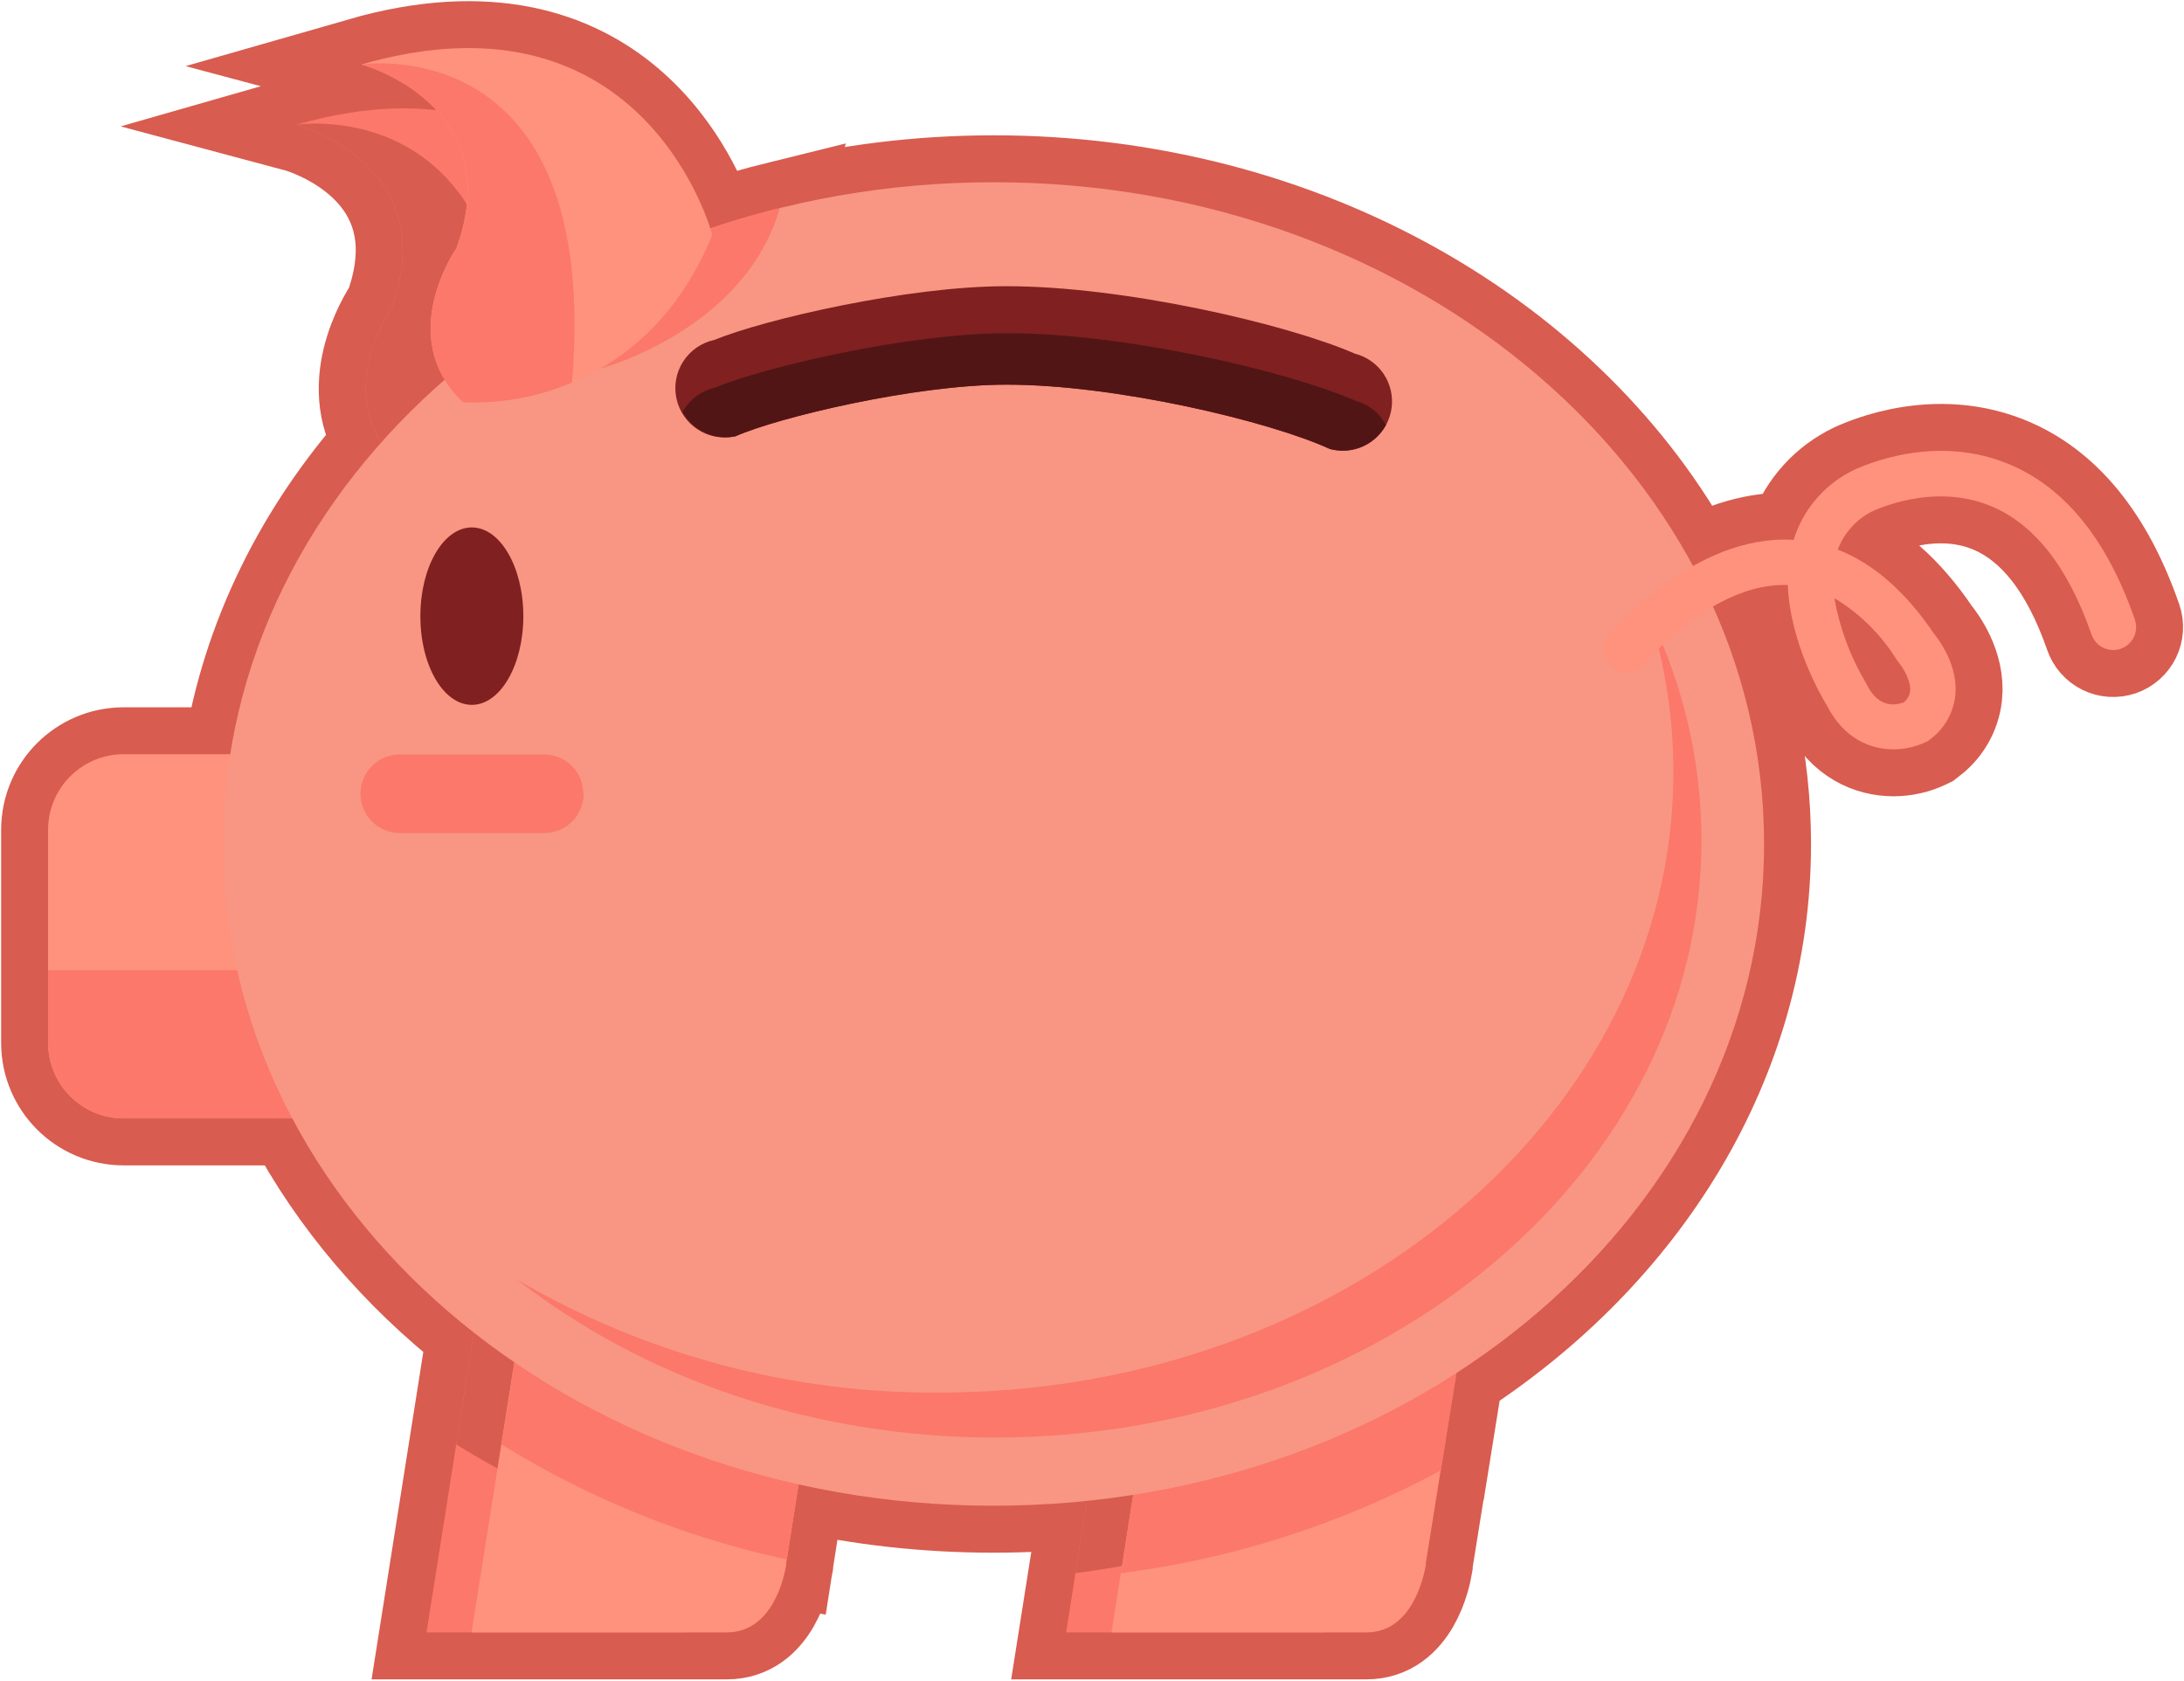
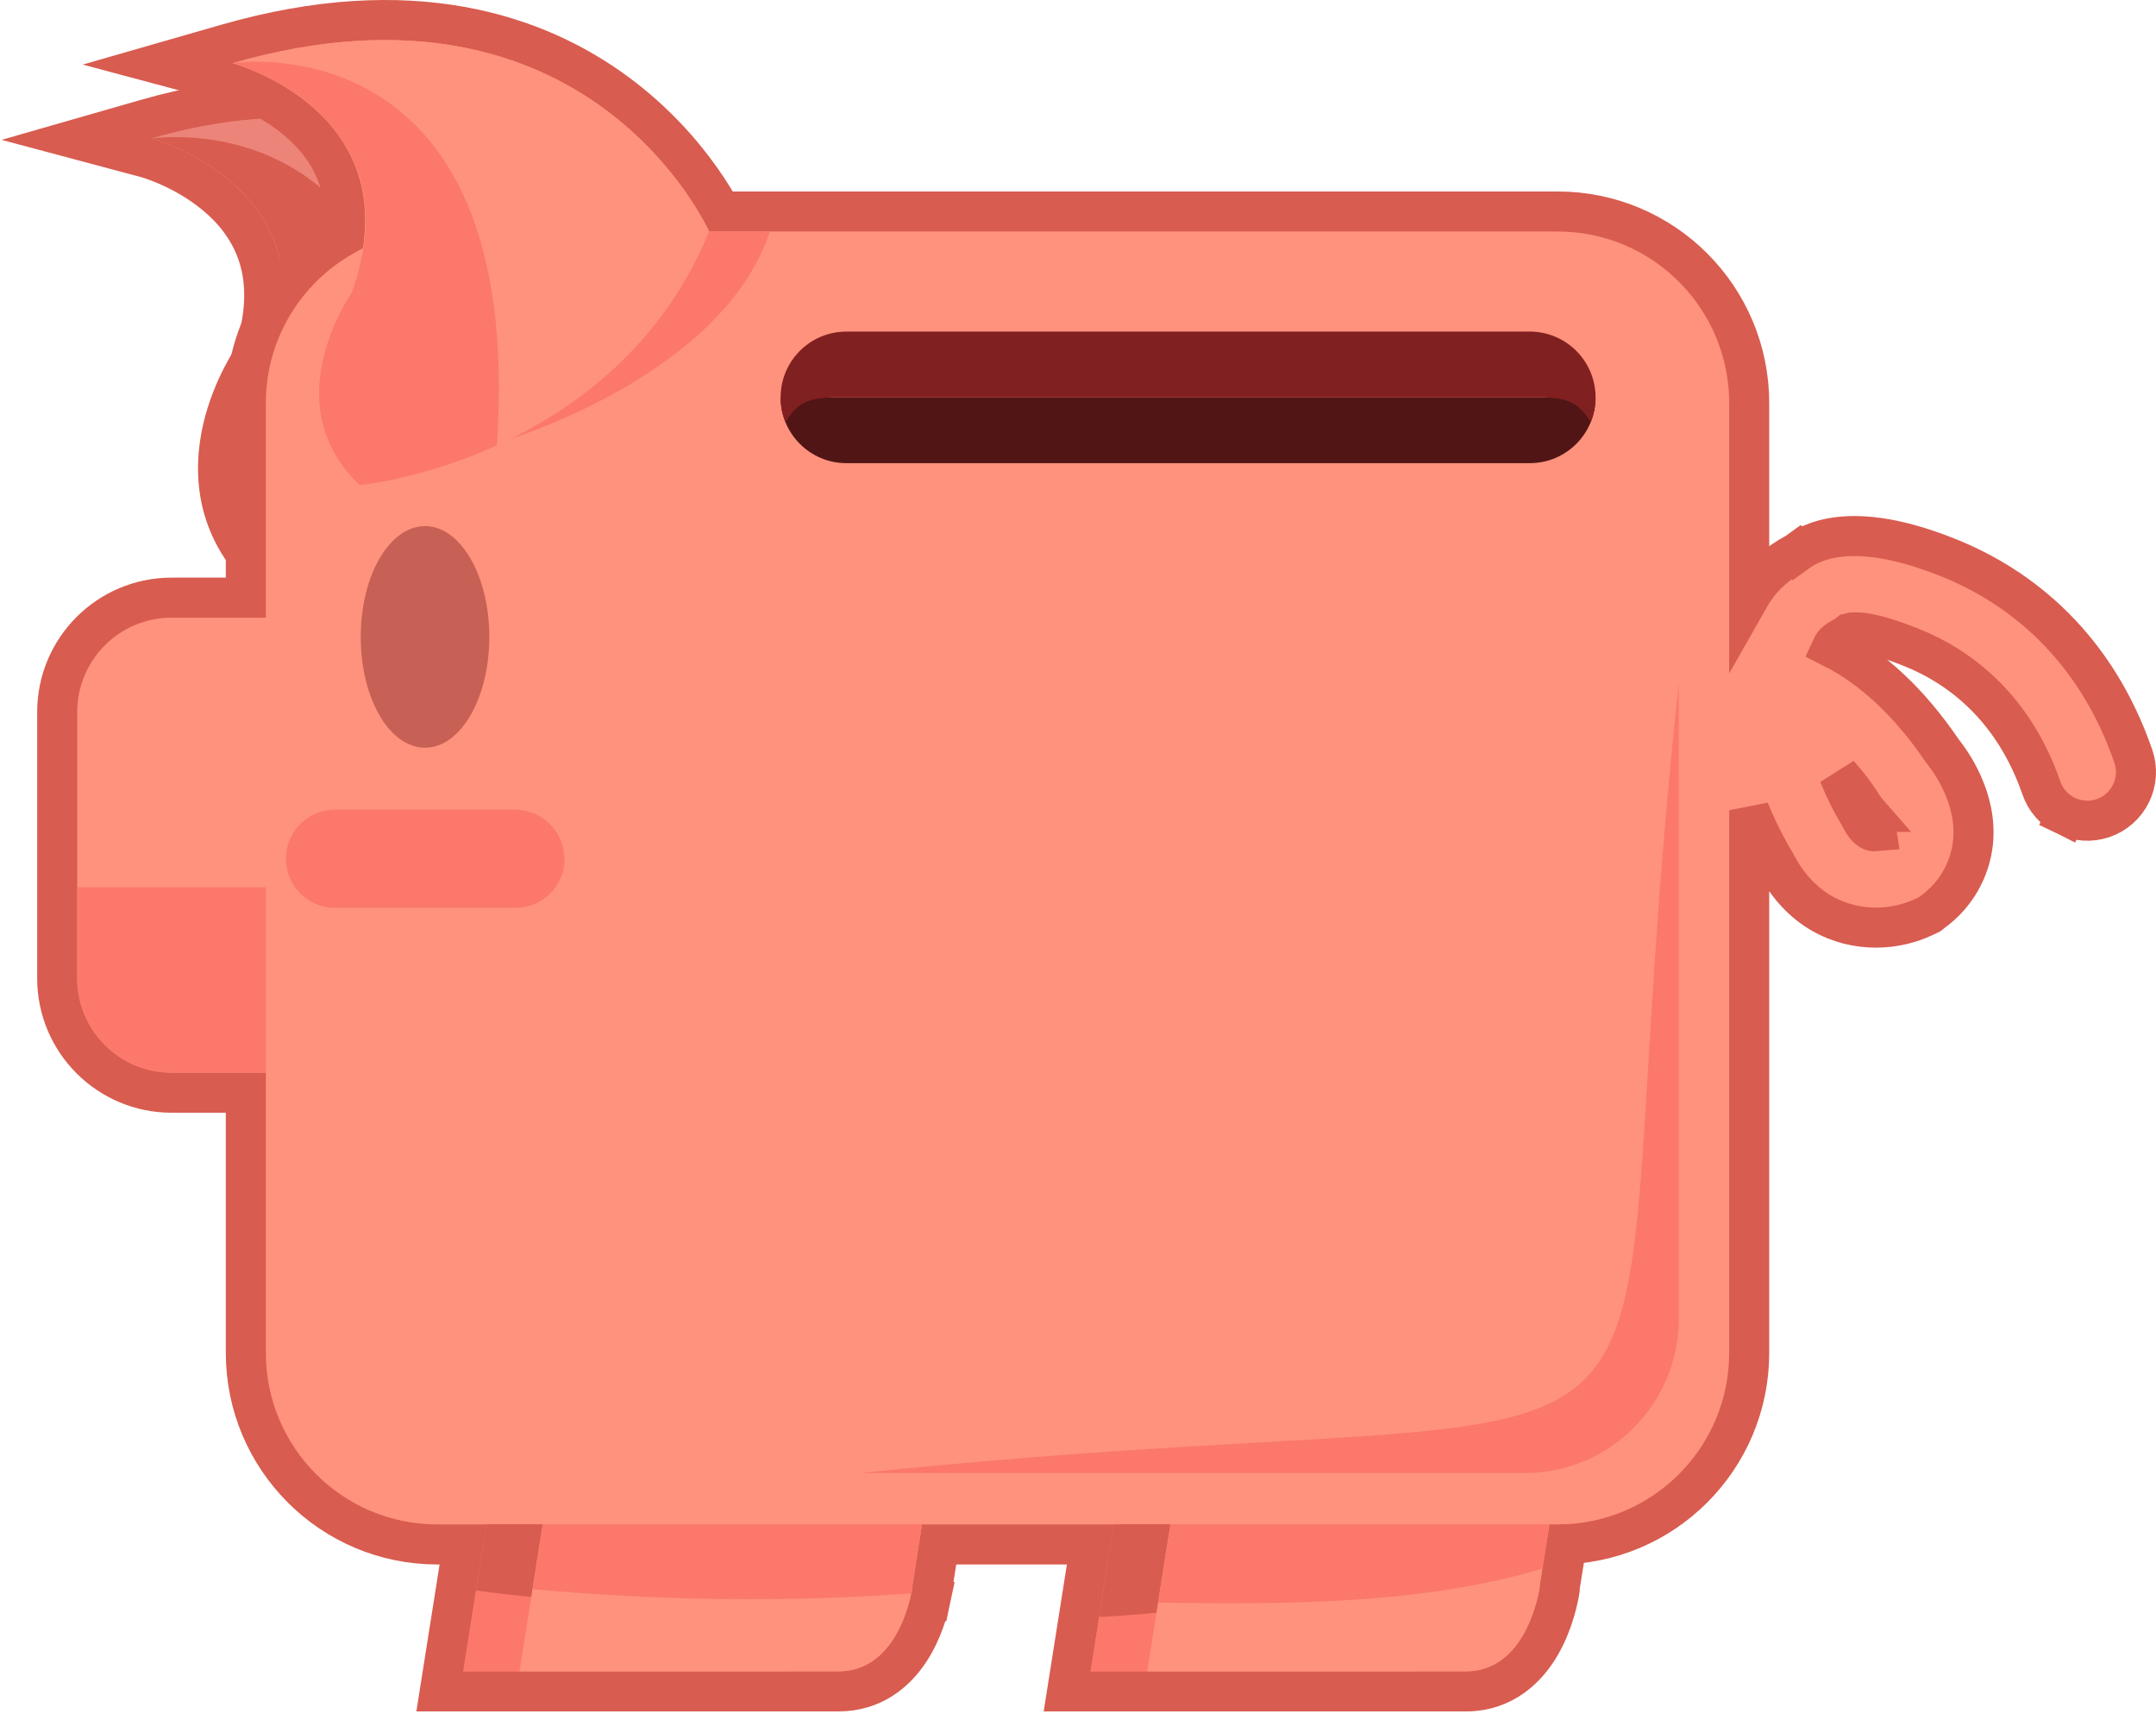
- <svg xmlns="http://www.w3.org/2000/svg" width="954" height="734" viewBox="0 0 954 734" fill="none">
-   <path fill-rule="evenodd" clip-rule="evenodd" d="M340.62 90.859C330.376 93.381 320.252 96.343 310.277 99.735C304.633 82.47 270.296 -4.136 157.843 28.156C157.843 28.156 176.967 33.262 190.661 48.143C173.435 46.147 153.198 47.67 129.486 54.48C129.486 54.48 175.884 66.868 175.892 109.267C175.89 116.767 174.439 125.208 171.026 134.686C171.026 134.686 150.183 164.3 165.119 190.901C165.559 191.686 166.031 192.468 166.535 193.247C131.959 232.078 108.586 278.656 100.564 329.419H54.026C35.786 329.419 21 344.201 21 362.435V455.478C21 473.712 35.786 488.494 54.026 488.494H127.668C146.604 524.162 173.734 555.941 206.996 582.056L186.303 712.983H317.447C337.702 713.017 342.646 688.204 343.401 683.673V682.884L343.678 681.127L343.71 681.134L348.854 648.348C376.024 654.424 404.535 657.659 433.932 657.659C447.753 657.659 461.378 656.944 474.762 655.555L469.773 687.105L469.778 687.105L465.688 712.983H596.832C617.053 713.017 622.031 688.204 622.786 683.673V682.884L629.301 642.274L629.412 642.214L636.239 599.677C717.828 546.939 770.581 463.085 770.581 368.647C770.581 332.087 762.681 297.111 748.268 264.912C757.897 259.33 769.18 255.096 780.949 255.493C781.841 280.856 795.848 304.64 798.114 308.312C805.392 322.555 816.893 327.291 827.192 327.291C832.051 327.276 836.846 326.186 841.234 324.1L842.161 323.653L842.95 323.036C846.051 320.783 848.646 317.905 850.567 314.589C852.489 311.273 853.695 307.592 854.108 303.782C855.447 290.74 847.001 279.483 844.735 276.703C832.308 258.342 818.266 246.09 802.749 240.049C805.453 233.001 810.609 227.164 817.271 223.61C819.262 222.649 844.152 210.843 868.973 220.761C888.336 228.483 903.304 247.462 913.603 277.149C914.029 278.393 914.696 279.541 915.566 280.527C916.436 281.514 917.491 282.319 918.672 282.898C919.854 283.476 921.137 283.816 922.45 283.899C923.762 283.981 925.078 283.805 926.323 283.379C927.567 282.953 928.715 282.286 929.702 281.416C930.688 280.547 931.494 279.492 932.073 278.311C932.651 277.13 932.991 275.847 933.074 274.535C933.157 273.223 932.98 271.907 932.554 270.663C920.263 235.141 901.347 212.113 876.285 202.228C841.989 188.637 809.512 205.386 808.139 206.106L807.864 206.278C796.176 212.517 787.419 223.109 783.489 235.759H782.871C766.838 234.947 751.956 240.221 739.545 247.216C686.149 148.249 569.495 79.602 434.104 79.602C401.663 79.602 370.293 83.543 340.609 90.898L340.62 90.859ZM801.272 261.259C803.591 274.305 808.242 286.826 815.005 298.222L815.485 299.08C820.395 308.896 827.33 308.347 831.587 306.768C832.355 306.177 832.997 305.439 833.475 304.596C833.952 303.753 834.256 302.822 834.367 301.86C834.882 296.884 830.419 290.534 829.286 289.23L828.565 288.269C821.748 277.223 812.391 267.963 801.272 261.259Z" fill="black" stroke="#D85C4F" stroke-width="41" stroke-miterlimit="10" />
-   <path d="M282.773 128.946C282.773 128.946 254.141 18.675 129.486 54.471C129.486 54.471 193.753 71.631 171.026 134.677C171.026 134.677 143.802 173.356 173.876 202.014C173.876 202.014 249.816 209.187 282.773 128.946Z" fill="#FB786A" />
-   <path d="M171.026 134.677C171.026 134.677 143.802 173.356 173.876 202.014C190.192 202.727 206.461 199.783 221.493 193.399C234.47 38.169 129.486 54.471 129.486 54.471C129.486 54.471 193.753 71.562 171.026 134.677Z" fill="#D85C4F" />
-   <path d="M323.592 683.665V682.875L334.853 611.318L210.712 558.533L186.303 712.974H297.638C317.859 713.009 322.837 688.195 323.592 683.665Z" fill="#FB786A" />
-   <path d="M199.28 630.88C237.658 654.644 279.835 671.64 323.97 681.125L334.853 611.318L210.712 558.533L199.28 630.88Z" fill="#D85C4F" />
-   <path d="M602.943 683.665V682.875L622.855 558.533H490.097L465.688 712.974H577.16C597.244 713.009 602.222 688.195 602.943 683.665Z" fill="#FB786A" />
-   <path d="M469.773 687.097C518.749 680.859 566.152 665.64 609.603 642.206L622.992 558.567H490.097L469.773 687.097Z" fill="#D85C4F" />
-   <path d="M140.574 329.411H54.026C35.786 329.411 21 344.193 21 362.427V455.469C21 473.703 35.786 488.485 54.026 488.485H140.574C158.814 488.485 173.601 473.703 173.601 455.469V362.427C173.601 344.193 158.814 329.411 140.574 329.411Z" fill="#FF927C" />
-   <path d="M21 423.723V455.435C21 464.194 24.478 472.596 30.671 478.793C36.864 484.99 45.264 488.476 54.026 488.485H140.54C149.308 488.485 157.717 485.003 163.918 478.805C170.118 472.607 173.601 464.2 173.601 455.435V423.723H21Z" fill="#FB786A" />
-   <path d="M622.786 683.665V682.875L642.733 558.533H509.906L485.497 712.974H596.832C617.053 713.009 622.031 688.195 622.786 683.665Z" fill="#FF927C" />
-   <path d="M343.401 683.665V682.875L354.662 611.318L230.418 558.533L205.975 712.974H317.447C337.702 713.009 342.646 688.195 343.401 683.665Z" fill="#FF927C" />
-   <path d="M219.124 630.88C257.464 654.645 299.607 671.641 343.71 681.125L354.662 611.318L230.418 558.533L219.124 630.88Z" fill="#FB786A" />
-   <path d="M489.616 687.097C538.58 680.859 585.973 665.64 629.412 642.206L642.835 558.567H509.906L489.616 687.097Z" fill="#FB786A" />
-   <path d="M770.581 368.639C770.581 528.262 619.868 657.65 433.932 657.65C247.996 657.65 97.489 528.262 97.489 368.639C97.489 209.015 248.202 79.593 434.104 79.593C620.005 79.593 770.581 209.015 770.581 368.639Z" fill="#F89683" />
-   <path d="M268.457 116.9L262.38 160.932C262.38 160.932 325.275 144.321 340.62 90.85C315.719 96.98 291.531 105.711 268.457 116.9V116.9Z" fill="#FB786A" />
-   <path d="M720.674 269.009C727.474 291.068 730.945 314.017 730.973 337.1C730.973 486.634 587.127 608.23 410.288 608.23C345.548 608.666 281.887 591.653 226 558.981C280.929 601.744 354.295 627.862 434.663 627.862C604.807 627.862 743.229 510.795 743.229 367.027C743.198 333.072 735.487 299.564 720.674 269.009Z" fill="#FB786A" />
-   <path d="M827.192 327.283C816.893 327.283 805.392 322.547 798.114 308.304C795.848 304.631 781.841 280.847 780.949 255.485C748.437 254.387 719.634 288.638 719.153 288.981C718.406 290.202 717.404 291.247 716.216 292.044C715.027 292.842 713.68 293.372 712.267 293.6C710.854 293.828 709.408 293.747 708.029 293.364C706.65 292.981 705.371 292.304 704.278 291.379C703.186 290.455 702.306 289.305 701.7 288.009C701.094 286.713 700.775 285.301 700.766 283.87C700.757 282.439 701.058 281.023 701.648 279.719C702.238 278.416 703.104 277.255 704.185 276.317C705.627 274.601 740.163 233.588 782.871 235.751H783.489C787.419 223.101 796.176 212.509 807.864 206.269L808.139 206.098C809.512 205.377 841.989 188.629 876.285 202.22C901.347 212.104 920.263 235.133 932.554 270.654C932.98 271.898 933.157 273.214 933.074 274.526C932.991 275.838 932.651 277.122 932.073 278.302C931.494 279.483 930.688 280.538 929.702 281.408C928.715 282.277 927.567 282.944 926.323 283.37C925.078 283.796 923.762 283.973 922.45 283.89C921.137 283.808 919.854 283.467 918.672 282.889C917.491 282.311 916.436 281.505 915.566 280.519C914.696 279.533 914.029 278.385 913.603 277.141C903.304 247.454 888.336 228.475 868.973 220.753C844.152 210.834 819.262 222.64 817.271 223.601C810.609 227.156 805.453 232.993 802.749 240.041C818.266 246.081 832.308 258.333 844.735 276.695C847.001 279.475 855.447 290.732 854.108 303.773C853.695 307.583 852.489 311.265 850.567 314.581C848.646 317.897 846.051 320.774 842.95 323.027L842.161 323.645L841.234 324.091C836.846 326.178 832.051 327.268 827.192 327.283ZM801.272 261.251C803.591 274.296 808.242 286.818 815.005 298.214L815.485 299.072C820.395 308.887 827.33 308.338 831.587 306.759C832.355 306.169 832.997 305.43 833.475 304.587C833.952 303.744 834.256 302.814 834.367 301.851C834.882 296.875 830.419 290.526 829.286 289.222L828.565 288.261C821.748 277.214 812.391 267.954 801.272 261.251V261.251Z" fill="#FF927C" />
-   <path d="M228.599 269.11C228.599 290.526 218.54 307.858 206.112 307.858C193.684 307.858 183.625 290.697 183.625 269.11C183.625 247.523 193.719 230.362 206.112 230.362C218.506 230.362 228.599 247.694 228.599 269.11Z" fill="#802020" />
-   <path d="M311.164 102.657C311.164 102.657 282.498 -7.649 157.843 28.147C157.843 28.147 222.11 45.307 199.383 108.388C199.383 108.388 172.159 147.067 202.267 175.69C202.267 175.69 278.207 182.863 311.164 102.657Z" fill="#FF927C" />
-   <path d="M199.52 108.388C199.52 108.388 172.056 147.067 202.267 175.69C218.568 176.398 234.823 173.467 249.85 167.11C262.827 11.914 157.843 28.147 157.843 28.147C157.843 28.147 222.11 45.239 199.52 108.388Z" fill="#FB786A" />
-   <path d="M254.931 346.674C254.931 351.225 253.122 355.59 249.903 358.808C246.684 362.026 242.318 363.834 237.765 363.834H174.631C170.078 363.834 165.712 362.026 162.493 358.808C159.274 355.59 157.465 351.225 157.465 346.674V346.674C157.465 342.123 159.274 337.758 162.493 334.54C165.712 331.322 170.078 329.514 174.631 329.514H237.628C242.181 329.514 246.547 331.322 249.766 334.54C252.985 337.758 254.793 342.123 254.793 346.674H254.931Z" fill="#FB786A" />
-   <path d="M586.479 196.846C584.592 196.83 582.715 196.586 580.886 196.119C554.714 184.03 487.175 167.942 439.445 168.004C399.664 168.012 339.996 182.229 321.103 190.584C315.518 191.793 309.682 190.734 304.878 187.641C300.075 184.547 296.697 179.673 295.488 174.09C294.279 168.508 295.338 162.673 298.432 157.871C301.526 153.069 306.402 149.692 311.986 148.484C333.876 139.494 396.602 124.977 439.445 125.009C490.87 124.942 562.091 141.481 591.848 154.466C596.953 155.769 601.403 158.898 604.355 163.26C607.307 167.623 608.557 172.916 607.868 178.137C607.179 183.359 604.598 188.147 600.616 191.595C596.633 195.043 591.524 196.911 586.255 196.846H586.479Z" fill="#802020" />
-   <path d="M321.215 190.584C340.108 182.229 399.776 168.012 439.557 168.004C487.287 167.942 554.826 184.03 580.998 196.119C582.827 196.586 584.704 196.83 586.591 196.846C590.438 196.835 594.212 195.792 597.517 193.825C600.823 191.858 603.539 189.039 605.383 185.664C604.002 183.055 602.097 180.76 599.787 178.923C597.478 177.085 594.813 175.744 591.96 174.985C562.203 162 490.982 145.461 439.557 145.528C396.7 145.625 333.974 160.273 312.098 169.394C309.179 170.078 306.434 171.36 304.037 173.16C301.64 174.959 299.643 177.237 298.172 179.849C300.37 183.858 303.79 187.06 307.934 188.991C312.078 190.922 316.731 191.48 321.215 190.584Z" fill="#511515" />
+ <svg xmlns="http://www.w3.org/2000/svg" width="754" height="599" viewBox="0 0 754 599" fill="none">
+   <path d="M212.763 125.544L213.649 123.385L213.063 121.126L206.287 122.885C213.063 121.126 213.062 121.121 213.06 121.117L213.058 121.105L213.05 121.075L213.025 120.985C213.006 120.911 212.978 120.811 212.943 120.686C212.874 120.436 212.773 120.085 212.639 119.64C212.372 118.751 211.973 117.487 211.424 115.913C210.327 112.767 208.63 108.364 206.192 103.218C201.33 92.953 193.447 79.57 181.377 67.312C169.27 55.017 152.936 43.847 131.317 38.174C109.698 32.502 83.241 32.443 51.068 41.682L26.784 48.655L51.179 55.169L51.18 55.169C51.181 55.169 51.181 55.169 51.183 55.17C51.184 55.17 51.185 55.17 51.187 55.171C51.199 55.174 51.227 55.182 51.268 55.194C51.352 55.218 51.492 55.258 51.685 55.317C52.07 55.434 52.664 55.621 53.429 55.886C54.963 56.416 57.173 57.252 59.775 58.442C65.014 60.839 71.646 64.586 77.553 70.022C83.428 75.428 88.471 82.391 90.88 91.312C93.235 100.031 93.231 111.197 88.237 125.45C88.028 125.771 87.768 126.178 87.469 126.664C86.699 127.914 85.66 129.698 84.523 131.922C82.263 136.344 79.554 142.627 77.865 149.969C74.46 164.781 75.183 184.461 92.561 201.02L94.317 202.694L96.732 202.922L97.39 195.953C96.732 202.922 96.736 202.922 96.74 202.922L96.75 202.923L96.775 202.926L96.847 202.932C96.904 202.937 96.979 202.943 97.072 202.95C97.258 202.965 97.517 202.983 97.843 203.002C98.495 203.04 99.42 203.082 100.588 203.103C102.924 203.146 106.241 203.109 110.302 202.8C118.41 202.182 129.567 200.474 141.83 196.103C166.534 187.296 195.426 167.753 212.763 125.544Z" fill="#EC8479" stroke="#D85C4F" stroke-width="14" />
+   <path d="M374.471 583.288L373.192 591.38H381.385H512.524C526.123 591.4 534.344 582.852 538.883 574.911C543.365 567.068 544.964 558.762 545.387 556.222L545.483 555.65V555.071V554.839L548.818 534.048L550.119 525.939H541.906H389.515H383.534L382.601 531.846L374.471 583.288Z" fill="#FB786A" stroke="#D85C4F" stroke-width="14" />
+   <path d="M170.13 525.939H164.15L163.216 531.846L155.086 583.288L153.807 591.38H162H293.139C305.265 591.398 313.188 584.58 317.957 577.428C322.61 570.452 324.698 562.619 325.556 558.57L318.819 557.142L325.556 558.57C325.765 557.584 325.909 556.783 326.003 556.222L326.098 555.65V555.071V554.829L329.371 534.027L330.644 525.939H322.456H170.13Z" fill="#FB786A" stroke="#D85C4F" stroke-width="14" />
+   <path d="M206.287 122.885C206.287 122.885 177.655 12.614 53 48.41C53 48.41 117.267 65.57 94.54 128.616C94.54 128.616 67.316 167.295 97.39 195.953C97.39 195.953 173.33 203.126 206.287 122.885Z" fill="#EC8479" />
+   <path d="M94.54 128.616C94.54 128.616 67.316 167.295 97.39 195.953C102.098 200.439 106.649 203.77 111 203.439C122.854 202.535 134.011 192.008 145.007 187.338C157.984 32.108 53 48.41 53 48.41C53 48.41 117.267 65.501 94.54 128.616Z" fill="#D85C4F" />
+   <path d="M630.143 195.421L628.6 193.281L630.143 195.421ZM630.143 195.421L630.143 195.423M630.143 195.421L630.143 195.423M630.143 195.423L632.582 198.807L630.143 195.423ZM85.97 140.952V208.96H60.011C37.912 208.96 20 226.879 20 248.98V342.032C20 364.132 37.912 382.052 60.011 382.052H85.97V472.994C85.97 509.996 115.951 540 152.942 540H544.762C581.754 540 611.734 509.996 611.734 472.994V283.301C615.638 292.783 619.639 299.614 620.967 301.789C629.548 318.378 643.501 324.335 656.137 324.335H656.148L656.159 324.335C662.049 324.316 667.861 322.994 673.18 320.464L673.194 320.457L673.209 320.45L674.136 320.003L674.817 319.675L675.413 319.209L676.11 318.663C679.953 315.847 683.17 312.264 685.559 308.14C687.969 303.978 689.482 299.358 689.999 294.576L690.002 294.557L690.004 294.537C691.611 278.875 681.987 265.915 679.301 262.569C668.002 245.935 655.115 233.668 640.601 226.388C640.821 225.91 641.012 225.578 641.223 225.281C641.569 224.795 642.236 224.043 644.459 222.85C645.23 222.452 645.885 221.967 646.073 221.827L646.111 221.798L646.112 221.798C646.576 221.46 646.656 221.417 646.83 221.351C647.022 221.279 647.649 221.076 649.026 221.082C651.957 221.094 657.684 222.045 668.312 226.294L668.317 226.296C686.018 233.359 704.348 247.934 713.899 275.464C714.622 277.574 715.753 279.521 717.229 281.195C718.706 282.871 720.499 284.24 722.505 285.223L725.585 278.937L722.505 285.223C724.511 286.206 726.692 286.784 728.921 286.924C731.151 287.065 733.387 286.764 735.5 286.04C737.614 285.317 739.564 284.184 741.24 282.706C742.915 281.228 744.283 279.435 745.266 277.429C746.248 275.422 746.826 273.242 746.966 271.013C747.107 268.783 746.806 266.548 746.083 264.434L746.079 264.424L746.076 264.413C733.061 226.776 707.556 205.314 680.8 194.752C664.264 188.196 652.368 186.792 643.83 187.65C635.064 188.532 630.403 191.749 628.49 193.127L628.494 193.133L628.49 193.128C628.456 193.152 628.429 193.171 628.406 193.188L628.384 193.202L628.305 193.251C621.727 196.799 617.014 200.944 613.436 206.217C612.831 207.108 612.266 208.022 611.734 208.957V140.952C611.734 103.95 581.754 73.946 544.762 73.946L252.189 73.946C252.121 73.821 252.051 73.694 251.979 73.564C250.479 70.848 248.217 67.067 245.109 62.673C238.902 53.897 229.259 42.592 215.49 32.454C187.671 11.975 143.782 -3.139 79.399 15.359L55.13 22.332L79.51 28.846L79.515 28.847C79.524 28.85 79.545 28.855 79.579 28.865C79.646 28.884 79.76 28.917 79.919 28.965C80.237 29.06 80.732 29.214 81.375 29.431C82.663 29.867 84.537 30.553 86.78 31.529C91.292 33.493 97.158 36.567 102.739 41.021C113.136 49.318 122.449 62.209 120.438 82.354C99.891 93.787 85.97 115.738 85.97 140.952ZM650.063 284.843L650.02 284.767L649.976 284.692C647.325 280.222 645.021 275.568 643.078 270.77C646.239 274.221 649.078 277.973 651.552 281.984L651.719 282.254L651.909 282.508L652.63 283.469L652.78 283.67L652.944 283.858C652.943 283.858 652.944 283.858 652.946 283.86C652.959 283.877 653.039 283.973 653.179 284.162C653.332 284.367 653.526 284.64 653.745 284.969C654.186 285.633 654.685 286.46 655.133 287.351C655.587 288.256 655.936 289.12 656.145 289.875C656.237 290.208 656.289 290.475 656.318 290.679C655.751 290.734 655.243 290.689 654.8 290.552C654.147 290.35 652.506 289.61 650.697 285.991L650.624 285.844L650.544 285.701L650.063 284.843Z" fill="#FF927C" stroke="#D85C4F" stroke-width="14" />
+   <path d="M389.515 532.939L381.385 584.38H492.857C512.941 584.415 517.919 559.601 518.64 555.071V554.281L522.057 532.939H389.515Z" fill="#FB786A" />
+   <path d="M389.515 532.939L384.393 565.348C429.853 563.153 474.637 553.242 516.82 536.012L517.656 532.939H389.515Z" fill="#D85C4F" />
+   <path d="M409.324 532.939L401.193 584.38H512.528C532.749 584.415 537.727 559.601 538.483 555.071V554.281L541.906 532.939H409.324Z" fill="#FF927C" />
+   <path d="M409.323 532.939L404.992 560.343C448.852 561.027 497.456 561.037 539.421 548.43L541.906 532.939H409.323Z" fill="#FB786A" />
+   <path d="M170.13 532.939L162 584.38H273.335C293.556 584.415 298.534 559.601 299.289 555.071V554.281L302.648 532.939H170.13Z" fill="#FB786A" />
+   <path d="M170.13 532.939L166.473 556.078C209.913 562.224 256.334 561.577 299.456 553.218L300.582 546.064L297.136 532.939H170.13Z" fill="#D85C4F" />
+   <path d="M189.813 532.939L181.671 584.38H293.144C313.399 584.415 318.343 559.601 319.098 555.071V554.281L322.456 532.939H189.813Z" fill="#FF927C" />
+   <path d="M189.813 532.939L186.224 555.62C230.699 559.69 275.048 560.247 318.708 557.118C318.893 556.247 319.019 555.547 319.098 555.071V554.281L322.457 532.939H189.813Z" fill="#FB786A" />
+   <path d="M27 310.251V341.963C27 350.723 30.478 359.124 36.671 365.321C42.864 371.518 51.264 375.005 60.026 375.014C93.5 375.014 53.142 375.014 93 375.014C93 375.014 93 350.729 93 341.963V310.251H27Z" fill="#FB786A" />
+   <path fill-rule="evenodd" clip-rule="evenodd" d="M174 154.939L191.971 110.838L196.273 80.939H269.228C252.137 132.629 174 154.939 174 154.939Z" fill="#FB786A" />
+   <path d="M248 80.939C248 80.939 206.012 -13.71 81.357 22.086C81.357 22.086 145.624 39.246 122.897 102.327C122.897 102.327 95.673 141.006 125.781 169.629C125.781 169.629 215.042 161.145 248 80.939Z" fill="#FF927C" />
+   <path fill-rule="evenodd" clip-rule="evenodd" d="M173.769 155.71C183.913 6.266 81.41 22.078 81.357 22.086C81.357 22.086 81.357 22.086 81.357 22.086C81.377 22.092 145.621 39.188 123.035 102.327C123.035 102.327 112.586 117.042 111.667 135.036C111.125 146.215 114.243 158.66 125.781 169.629C125.781 169.629 147.668 167.549 173.769 155.71Z" fill="#FB786A" />
+   <path opacity="0.43" d="M171.134 222.687C171.134 244.102 161.075 261.434 148.647 261.434C136.219 261.434 126.16 244.274 126.16 222.687C126.16 201.099 136.253 183.939 148.647 183.939C161.04 183.939 171.134 201.271 171.134 222.687Z" fill="#802020" />
+   <path d="M197.465 300.25C197.465 304.802 195.657 309.166 192.438 312.385C189.219 315.603 184.853 317.411 180.3 317.411H117.165C112.613 317.411 108.247 315.603 105.028 312.385C101.808 309.166 100 304.802 100 300.25V300.25C100 295.699 101.808 291.335 105.028 288.116C108.247 284.898 112.613 283.09 117.165 283.09H180.163C184.715 283.09 189.081 284.898 192.3 288.116C195.52 291.335 197.328 295.699 197.328 300.25H197.465Z" fill="#FB786A" />
+   <path d="M535 161.939C547.702 161.939 558 151.642 558 138.939L273 138.939C273 151.641 283.298 161.939 296 161.939L535 161.939Z" fill="#511515" />
+   <path d="M293.648 116.058C282.051 117.236 273 127.03 273 138.939V138.944C273.001 142.001 273.598 144.918 274.681 147.586C279.197 140.369 283.038 139.337 291.001 138.939L539.999 138.939C547.962 139.337 551.803 140.369 556.319 147.586C557.402 144.918 557.999 142.001 558 138.944L557.999 138.939C557.999 126.364 547.906 116.146 535.38 115.942C535.254 115.94 535.127 115.939 535 115.939L296 115.939C295.206 115.939 294.422 115.979 293.648 116.058Z" fill="#802020" />
+   <path fill-rule="evenodd" clip-rule="evenodd" d="M301 515.033H533.188C562.959 515.033 587.094 490.898 587.094 461.126V238.939C553.188 555.033 627.094 481.126 301 515.033Z" fill="#FB786A" />
</svg>
